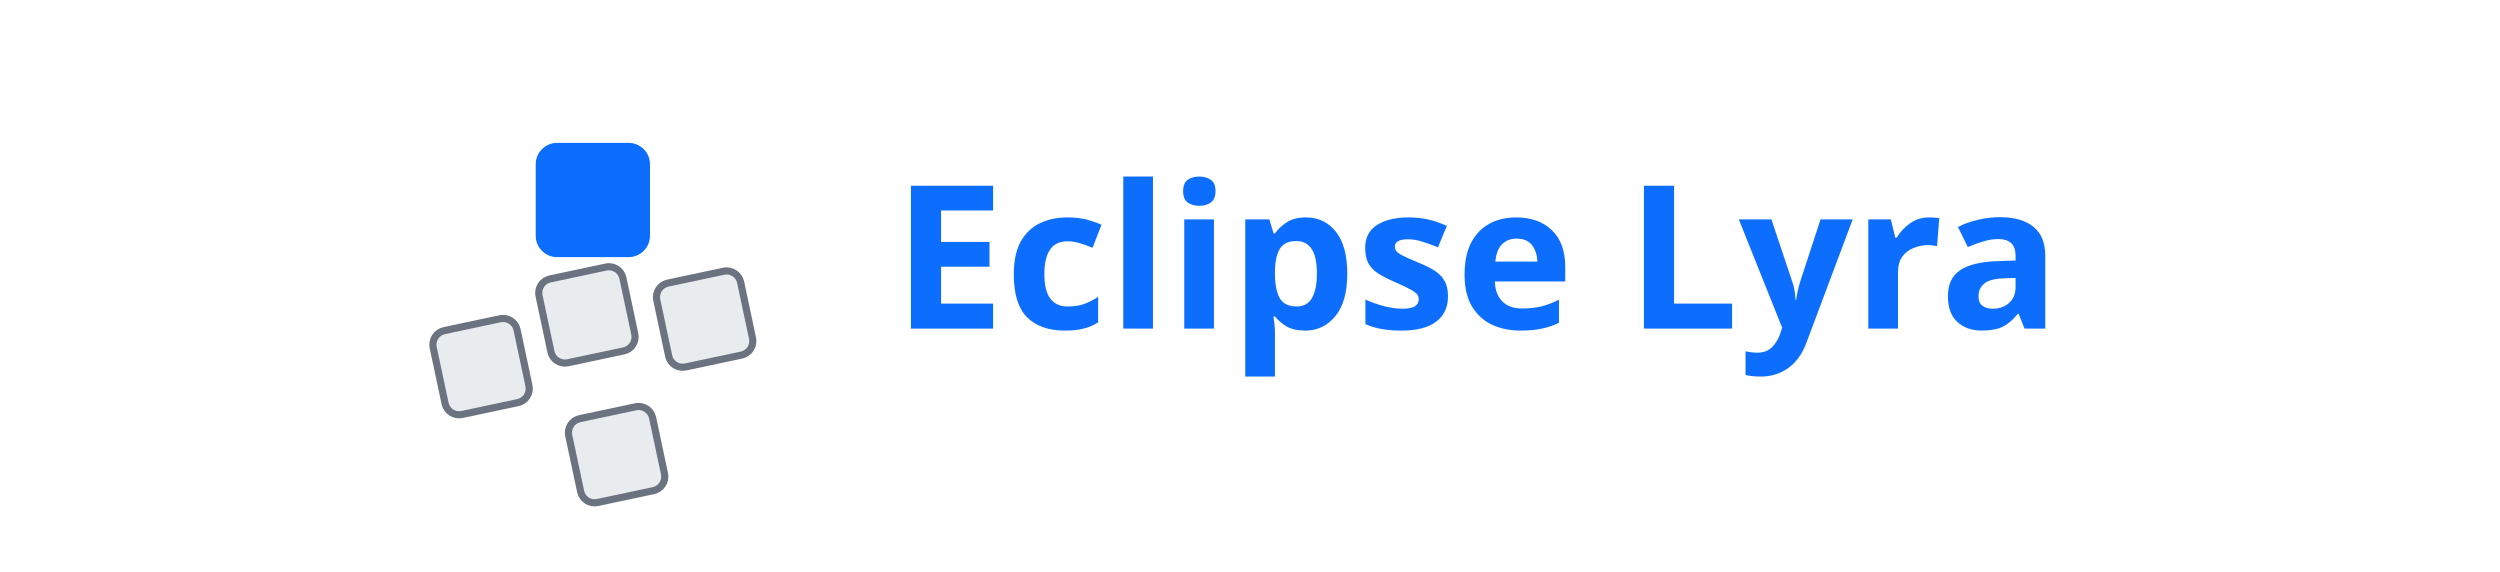
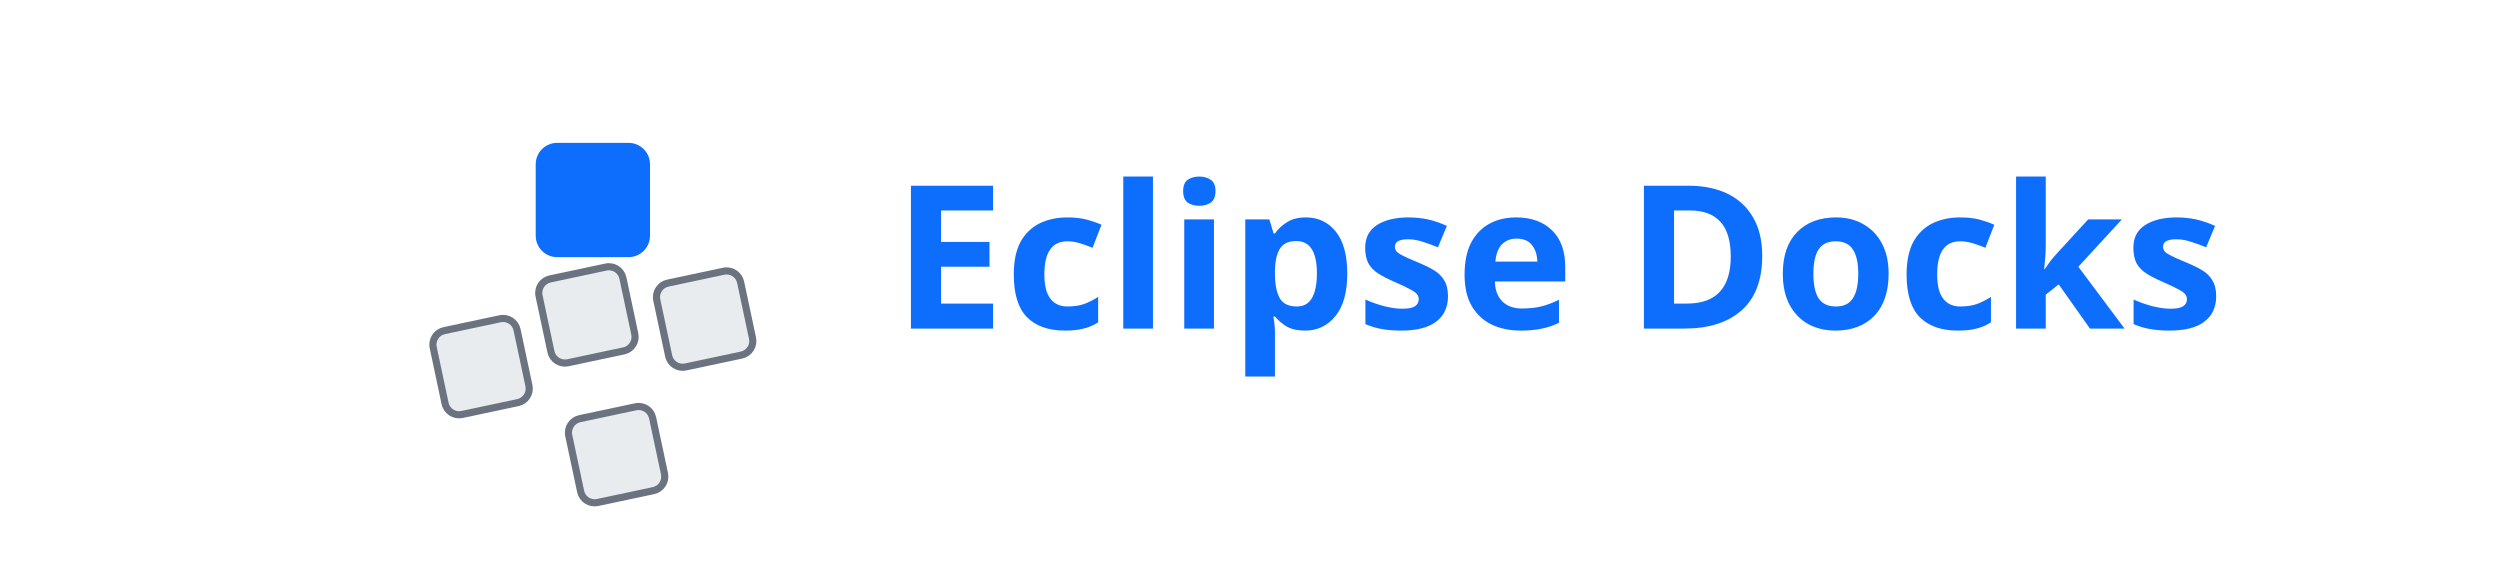
<svg xmlns="http://www.w3.org/2000/svg" width="140" height="32" viewBox="0 0 140 40" fill="none" aria-hidden="true">
  <g transform="translate(4, 4)">
    <rect x="16" y="6" width="8" height="8" rx="1.5" fill="#0d6efd" />
    <g transform="rotate(-12, 20, 20)">
      <rect x="17" y="15" width="6" height="6" rx="1" fill="#e9ecef" stroke="#6b7280" stroke-width="0.5" />
      <rect x="9" y="17" width="6" height="6" rx="1" fill="#e9ecef" stroke="#6b7280" stroke-width="0.5" />
      <rect x="17" y="25" width="6" height="6" rx="1" fill="#e9ecef" stroke="#6b7280" stroke-width="0.5" />
      <rect x="25" y="17" width="6" height="6" rx="1" fill="#e9ecef" stroke="#6b7280" stroke-width="0.5" />
    </g>
  </g>
-   <text x="45" y="23" font-family="system-ui, sans-serif" font-size="14" font-weight="600" fill="#0d6efd">Eclipse Lyra</text>
+   <text x="45" y="23" font-family="system-ui, sans-serif" font-size="14" font-weight="600" fill="#0d6efd">Eclipse Docks</text>
</svg>
